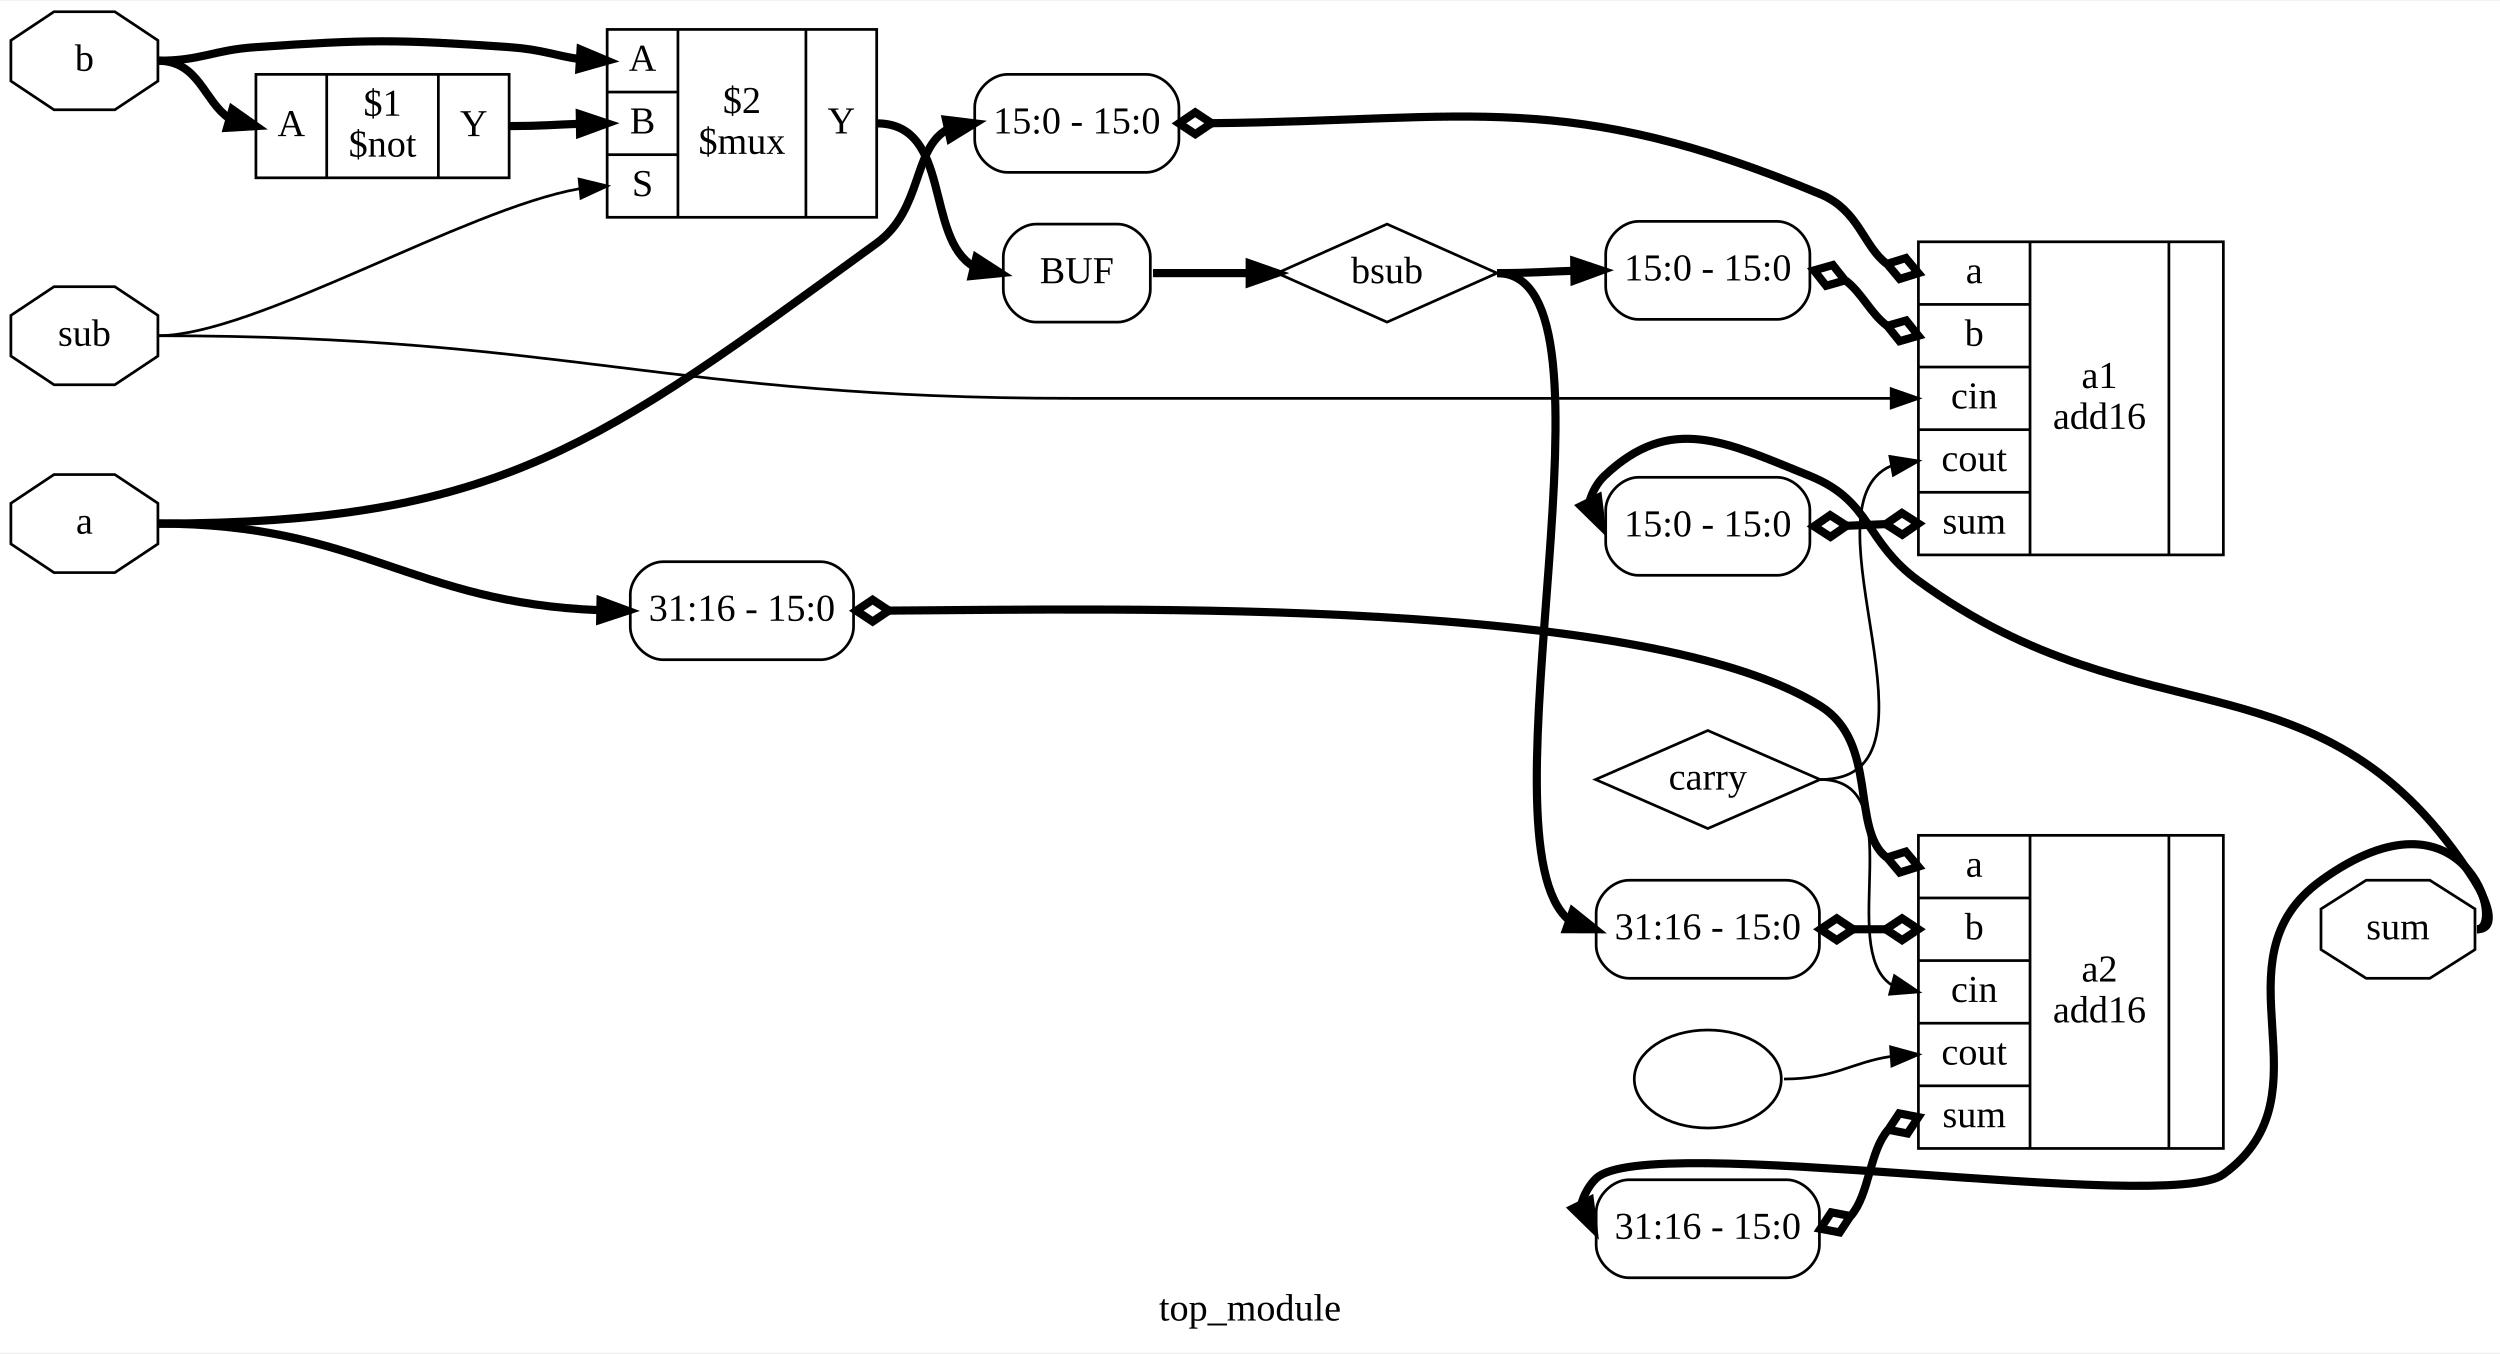
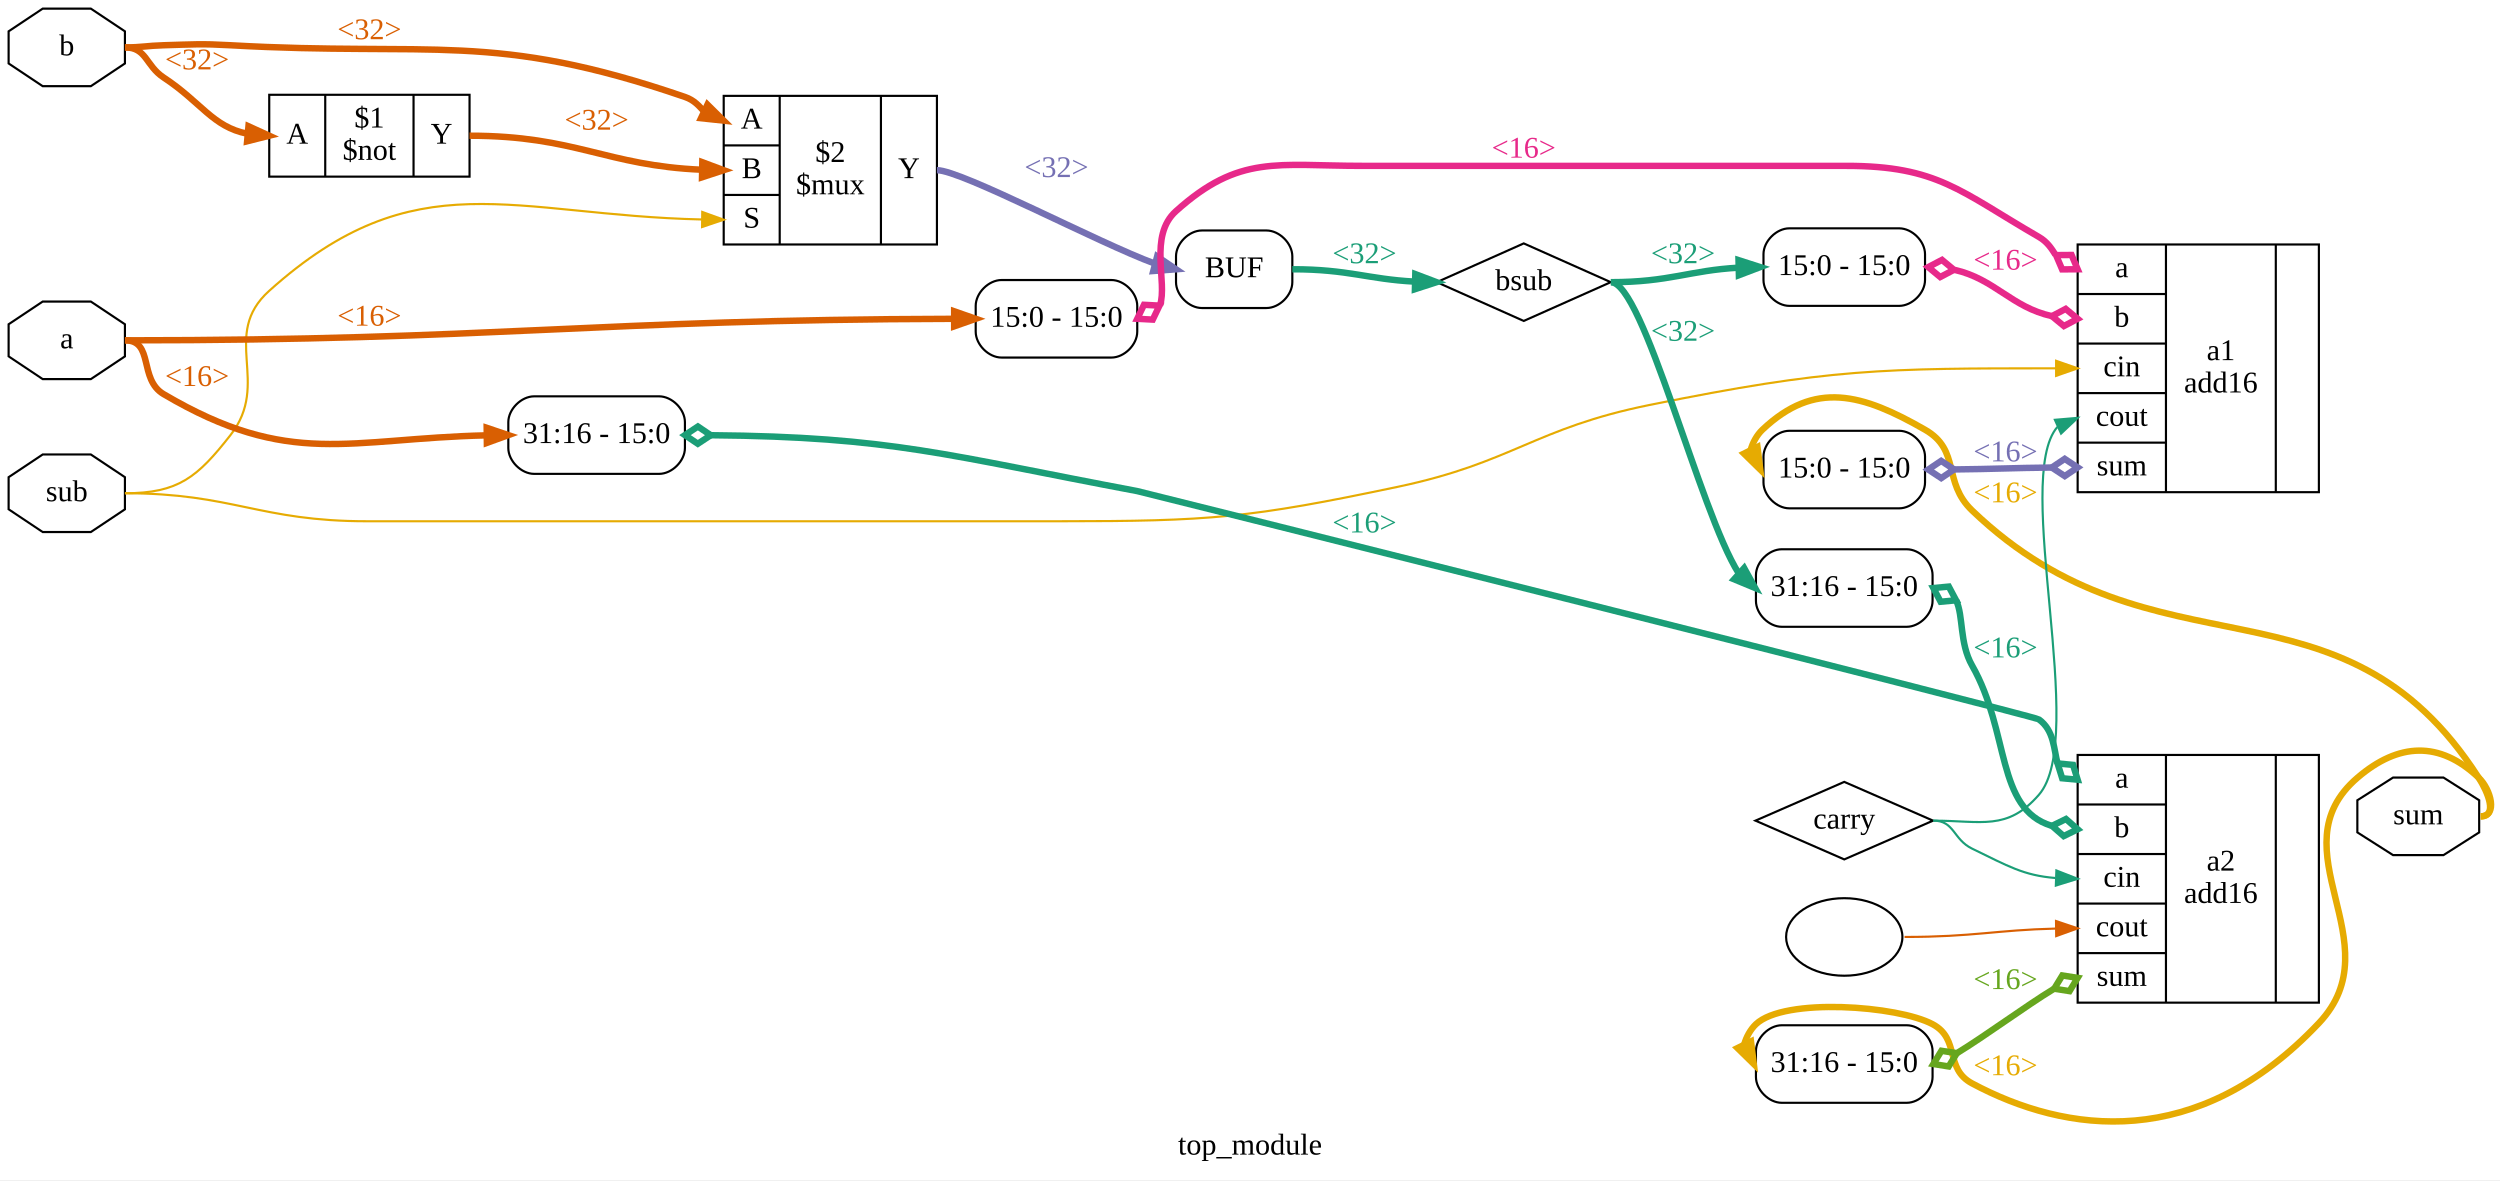
- <svg xmlns="http://www.w3.org/2000/svg" width="918pt" height="497pt" viewBox="0.00 0.00 918.22 496.50">
-   <g id="graph0" class="graph" transform="scale(1 1) rotate(0) translate(4 492.5)">
-     <polygon fill="white" stroke="transparent" points="-4,4 -4,-492.5 914.22,-492.5 914.22,4 -4,4" />
-     <text text-anchor="middle" x="455.11" y="-7.8" font-family="Times New Roman,serif" font-size="14.00">top_module</text>
+ <svg xmlns="http://www.w3.org/2000/svg" width="1161pt" height="548pt" viewBox="0.00 0.00 1160.70 547.84">
+   <g id="graph0" class="graph" transform="scale(1 1) rotate(0) translate(4 543.84)">
+     <polygon fill="white" stroke="transparent" points="-4,4 -4,-543.84 1156.7,-543.84 1156.7,4 -4,4" />
+     <text text-anchor="middle" x="576.35" y="-7.8" font-family="Times New Roman,serif" font-size="14.00">top_module</text>
    <g id="node1" class="node">
-       <polygon fill="none" stroke="black" points="54,-362.04 54,-376.96 38.18,-387.5 15.82,-387.5 0,-376.96 0,-362.04 15.82,-351.5 38.18,-351.5 54,-362.04" />
-       <text text-anchor="middle" x="27" y="-365.8" font-family="Times New Roman,serif" font-size="14.00">sub</text>
+       <polygon fill="none" stroke="black" points="54,-307.39 54,-322.3 38.18,-332.84 15.82,-332.84 0,-322.3 0,-307.39 15.82,-296.84 38.18,-296.84 54,-307.39" />
+       <text text-anchor="middle" x="27" y="-311.14" font-family="Times New Roman,serif" font-size="14.00">sub</text>
    </g>
    <g id="node7" class="node">
-       <polygon fill="none" stroke="black" points="700.61,-289 700.61,-404 812.61,-404 812.61,-289 700.61,-289" />
-       <text text-anchor="middle" x="721.11" y="-388.8" font-family="Times New Roman,serif" font-size="14.00">a</text>
-       <polyline fill="none" stroke="black" points="700.61,-381 741.61,-381 " />
-       <text text-anchor="middle" x="721.11" y="-365.8" font-family="Times New Roman,serif" font-size="14.00">b</text>
-       <polyline fill="none" stroke="black" points="700.61,-358 741.61,-358 " />
-       <text text-anchor="middle" x="721.11" y="-342.8" font-family="Times New Roman,serif" font-size="14.00">cin</text>
-       <polyline fill="none" stroke="black" points="700.61,-335 741.61,-335 " />
-       <text text-anchor="middle" x="721.11" y="-319.8" font-family="Times New Roman,serif" font-size="14.00">cout</text>
-       <polyline fill="none" stroke="black" points="700.61,-312 741.61,-312 " />
-       <text text-anchor="middle" x="721.11" y="-296.8" font-family="Times New Roman,serif" font-size="14.00">sum</text>
-       <polyline fill="none" stroke="black" points="741.61,-289 741.61,-404 " />
-       <text text-anchor="middle" x="767.11" y="-350.3" font-family="Times New Roman,serif" font-size="14.00">a1</text>
-       <text text-anchor="middle" x="767.11" y="-335.3" font-family="Times New Roman,serif" font-size="14.00">add16</text>
-       <polyline fill="none" stroke="black" points="792.61,-289 792.61,-404 " />
-       <text text-anchor="middle" x="802.61" y="-342.8" font-family="Times New Roman,serif" font-size="14.00"> </text>
+       <polygon fill="none" stroke="black" points="960.61,-315.34 960.61,-430.34 1072.61,-430.34 1072.61,-315.34 960.61,-315.34" />
+       <text text-anchor="middle" x="981.11" y="-415.14" font-family="Times New Roman,serif" font-size="14.00">a</text>
+       <polyline fill="none" stroke="black" points="960.61,-407.34 1001.61,-407.34 " />
+       <text text-anchor="middle" x="981.11" y="-392.14" font-family="Times New Roman,serif" font-size="14.00">b</text>
+       <polyline fill="none" stroke="black" points="960.61,-384.34 1001.61,-384.34 " />
+       <text text-anchor="middle" x="981.11" y="-369.14" font-family="Times New Roman,serif" font-size="14.00">cin</text>
+       <polyline fill="none" stroke="black" points="960.61,-361.34 1001.61,-361.34 " />
+       <text text-anchor="middle" x="981.11" y="-346.14" font-family="Times New Roman,serif" font-size="14.00">cout</text>
+       <polyline fill="none" stroke="black" points="960.61,-338.34 1001.61,-338.34 " />
+       <text text-anchor="middle" x="981.11" y="-323.14" font-family="Times New Roman,serif" font-size="14.00">sum</text>
+       <polyline fill="none" stroke="black" points="1001.61,-315.34 1001.61,-430.34 " />
+       <text text-anchor="middle" x="1027.11" y="-376.64" font-family="Times New Roman,serif" font-size="14.00">a1</text>
+       <text text-anchor="middle" x="1027.11" y="-361.64" font-family="Times New Roman,serif" font-size="14.00">add16</text>
+       <polyline fill="none" stroke="black" points="1052.61,-315.34 1052.61,-430.34 " />
+       <text text-anchor="middle" x="1062.61" y="-369.14" font-family="Times New Roman,serif" font-size="14.00"> </text>
    </g>
    <g id="edge7" class="edge">
-       <path fill="none" stroke="black" d="M54,-369.5C203.9,-369.5 240.6,-346.5 390.5,-346.5 390.5,-346.5 390.5,-346.5 506.44,-346.5 589.2,-346.5 612.43,-346.5 690.31,-346.5" />
-       <polygon fill="black" stroke="black" points="690.61,-350 700.61,-346.5 690.61,-343 690.61,-350" />
+       <path fill="none" stroke="#e6ab02" d="M54,-314.84C104.33,-314.84 116.17,-301.84 166.5,-301.84 166.5,-301.84 166.5,-301.84 487.5,-301.84 557.86,-301.84 576.15,-303.33 645,-317.84 698.45,-329.11 708.35,-345 761.89,-355.84 845.37,-372.75 870.06,-372.86 950.51,-372.84" />
+       <polygon fill="#e6ab02" stroke="#e6ab02" points="950.61,-376.34 960.61,-372.84 950.61,-369.34 950.61,-376.34" />
    </g>
    <g id="node13" class="node">
-       <polygon fill="none" stroke="black" points="219,-413 219,-482 318,-482 318,-413 219,-413" />
-       <text text-anchor="middle" x="232" y="-466.8" font-family="Times New Roman,serif" font-size="14.00">A</text>
-       <polyline fill="none" stroke="black" points="219,-459 245,-459 " />
-       <text text-anchor="middle" x="232" y="-443.8" font-family="Times New Roman,serif" font-size="14.00">B</text>
-       <polyline fill="none" stroke="black" points="219,-436 245,-436 " />
-       <text text-anchor="middle" x="232" y="-420.8" font-family="Times New Roman,serif" font-size="14.00">S</text>
-       <polyline fill="none" stroke="black" points="245,-413 245,-482 " />
-       <text text-anchor="middle" x="268.5" y="-451.3" font-family="Times New Roman,serif" font-size="14.00">$2</text>
-       <text text-anchor="middle" x="268.5" y="-436.3" font-family="Times New Roman,serif" font-size="14.00">$mux</text>
-       <polyline fill="none" stroke="black" points="292,-413 292,-482 " />
-       <text text-anchor="middle" x="305" y="-443.8" font-family="Times New Roman,serif" font-size="14.00">Y</text>
+       <polygon fill="none" stroke="black" points="332,-430.34 332,-499.34 431,-499.34 431,-430.34 332,-430.34" />
+       <text text-anchor="middle" x="345" y="-484.14" font-family="Times New Roman,serif" font-size="14.00">A</text>
+       <polyline fill="none" stroke="black" points="332,-476.34 358,-476.34 " />
+       <text text-anchor="middle" x="345" y="-461.14" font-family="Times New Roman,serif" font-size="14.00">B</text>
+       <polyline fill="none" stroke="black" points="332,-453.34 358,-453.34 " />
+       <text text-anchor="middle" x="345" y="-438.14" font-family="Times New Roman,serif" font-size="14.00">S</text>
+       <polyline fill="none" stroke="black" points="358,-430.34 358,-499.34 " />
+       <text text-anchor="middle" x="381.5" y="-468.64" font-family="Times New Roman,serif" font-size="14.00">$2</text>
+       <text text-anchor="middle" x="381.5" y="-453.64" font-family="Times New Roman,serif" font-size="14.00">$mux</text>
+       <polyline fill="none" stroke="black" points="405,-430.34 405,-499.34 " />
+       <text text-anchor="middle" x="418" y="-461.14" font-family="Times New Roman,serif" font-size="14.00">Y</text>
    </g>
    <g id="edge8" class="edge">
-       <path fill="none" stroke="black" d="M54,-369.5C89.56,-369.5 166.62,-416.04 208.82,-423.5" />
-       <polygon fill="black" stroke="black" points="208.71,-427 219,-424.5 209.39,-420.04 208.71,-427" />
+       <path fill="none" stroke="#e6ab02" d="M54,-314.84C78.87,-314.84 87.66,-322.27 103,-341.84 122.02,-366.11 98.06,-388.24 121,-408.84 189.07,-469.97 233.76,-443.92 321.9,-441.95" />
+       <polygon fill="#e6ab02" stroke="#e6ab02" points="322.04,-445.45 332,-441.84 321.96,-438.45 322.04,-445.45" />
    </g>
    <g id="node2" class="node">
-       <polygon fill="none" stroke="black" points="54,-463.04 54,-477.96 38.18,-488.5 15.82,-488.5 0,-477.96 0,-463.04 15.82,-452.5 38.18,-452.5 54,-463.04" />
-       <text text-anchor="middle" x="27" y="-466.8" font-family="Times New Roman,serif" font-size="14.00">b</text>
+       <polygon fill="none" stroke="black" points="54,-514.39 54,-529.3 38.18,-539.84 15.82,-539.84 0,-529.3 0,-514.39 15.82,-503.84 38.18,-503.84 54,-514.39" />
+       <text text-anchor="middle" x="27" y="-518.14" font-family="Times New Roman,serif" font-size="14.00">b</text>
    </g>
    <g id="edge9" class="edge">
-       <path fill="none" stroke="black" stroke-width="3" d="M54,-470.5C70.15,-470.5 73.88,-474.39 90,-475.5 131.23,-478.35 141.77,-478.35 183,-475.5 195.09,-474.66 200.21,-472.27 208.83,-471.12" />
-       <polygon fill="black" stroke="black" stroke-width="3" points="209.23,-474.61 219,-470.5 208.8,-467.62 209.23,-474.61" />
+       <path fill="none" stroke="#d95f02" stroke-width="3" d="M54,-521.84C62.01,-521.84 63.99,-522.62 72,-522.84 85.77,-523.22 89.24,-523.62 103,-522.84 197.23,-517.5 224.74,-529.51 314,-498.84 318.43,-497.32 320.59,-494.57 322.81,-492.2" />
+       <polygon fill="#d95f02" stroke="#d95f02" stroke-width="3" points="324.46,-495.29 332,-487.84 321.46,-488.96 324.46,-495.29" />
+       <text text-anchor="middle" x="167.5" y="-525.64" font-family="Times New Roman,serif" font-size="14.00" fill="#d95f02">&lt;32&gt;</text>
    </g>
    <g id="node14" class="node">
-       <polygon fill="none" stroke="black" points="90,-427.5 90,-465.5 183,-465.5 183,-427.5 90,-427.5" />
-       <text text-anchor="middle" x="103" y="-442.8" font-family="Times New Roman,serif" font-size="14.00">A</text>
-       <polyline fill="none" stroke="black" points="116,-427.5 116,-465.5 " />
-       <text text-anchor="middle" x="136.5" y="-450.3" font-family="Times New Roman,serif" font-size="14.00">$1</text>
-       <text text-anchor="middle" x="136.5" y="-435.3" font-family="Times New Roman,serif" font-size="14.00">$not</text>
-       <polyline fill="none" stroke="black" points="157,-427.5 157,-465.5 " />
-       <text text-anchor="middle" x="170" y="-442.8" font-family="Times New Roman,serif" font-size="14.00">Y</text>
+       <polygon fill="none" stroke="black" points="121,-461.84 121,-499.84 214,-499.84 214,-461.84 121,-461.84" />
+       <text text-anchor="middle" x="134" y="-477.14" font-family="Times New Roman,serif" font-size="14.00">A</text>
+       <polyline fill="none" stroke="black" points="147,-461.84 147,-499.84 " />
+       <text text-anchor="middle" x="167.5" y="-484.64" font-family="Times New Roman,serif" font-size="14.00">$1</text>
+       <text text-anchor="middle" x="167.5" y="-469.64" font-family="Times New Roman,serif" font-size="14.00">$not</text>
+       <polyline fill="none" stroke="black" points="188,-461.84 188,-499.84 " />
+       <text text-anchor="middle" x="201" y="-477.14" font-family="Times New Roman,serif" font-size="14.00">Y</text>
    </g>
    <g id="edge10" class="edge">
-       <path fill="none" stroke="black" stroke-width="3" d="M54,-470.5C69.17,-470.5 70.84,-455.56 80.32,-449.25" />
-       <polygon fill="black" stroke="black" stroke-width="3" points="81.34,-452.6 90,-446.5 79.42,-445.87 81.34,-452.6" />
+       <path fill="none" stroke="#d95f02" stroke-width="3" d="M54,-521.84C64.13,-521.84 63.54,-513.42 72,-507.84 89.52,-496.3 94.66,-485.01 110.77,-481.77" />
+       <polygon fill="#d95f02" stroke="#d95f02" stroke-width="3" points="111.36,-485.23 121,-480.84 110.73,-478.26 111.36,-485.23" />
+       <text text-anchor="middle" x="87.5" y="-511.64" font-family="Times New Roman,serif" font-size="14.00" fill="#d95f02">&lt;32&gt;</text>
    </g>
    <g id="node3" class="node">
-       <polygon fill="none" stroke="black" points="54,-293.04 54,-307.96 38.18,-318.5 15.82,-318.5 0,-307.96 0,-293.04 15.82,-282.5 38.18,-282.5 54,-293.04" />
-       <text text-anchor="middle" x="27" y="-296.8" font-family="Times New Roman,serif" font-size="14.00">a</text>
+       <polygon fill="none" stroke="black" points="54,-378.39 54,-393.3 38.18,-403.84 15.82,-403.84 0,-393.3 0,-378.39 15.82,-367.84 38.18,-367.84 54,-378.39" />
+       <text text-anchor="middle" x="27" y="-382.14" font-family="Times New Roman,serif" font-size="14.00">a</text>
    </g>
    <g id="node15" class="node">
-       <path fill="none" stroke="black" d="M239.5,-250.5C239.5,-250.5 297.5,-250.5 297.5,-250.5 303.5,-250.5 309.5,-256.5 309.5,-262.5 309.5,-262.5 309.5,-274.5 309.5,-274.5 309.5,-280.5 303.5,-286.5 297.5,-286.5 297.5,-286.5 239.5,-286.5 239.5,-286.5 233.5,-286.5 227.5,-280.5 227.5,-274.5 227.5,-274.5 227.5,-262.5 227.5,-262.5 227.5,-256.5 233.5,-250.5 239.5,-250.5" />
-       <text text-anchor="middle" x="268.5" y="-264.8" font-family="Times New Roman,serif" font-size="14.00">31:16 - 15:0</text>
+       <path fill="none" stroke="black" d="M244,-323.84C244,-323.84 302,-323.84 302,-323.84 308,-323.84 314,-329.84 314,-335.84 314,-335.84 314,-347.84 314,-347.84 314,-353.84 308,-359.84 302,-359.84 302,-359.84 244,-359.84 244,-359.84 238,-359.84 232,-353.84 232,-347.84 232,-347.84 232,-335.84 232,-335.84 232,-329.84 238,-323.84 244,-323.84" />
+       <text text-anchor="middle" x="273" y="-338.14" font-family="Times New Roman,serif" font-size="14.00">31:16 - 15:0</text>
    </g>
    <g id="edge11" class="edge">
-       <path fill="none" stroke="black" stroke-width="3" d="M54,-300.5C128.47,-300.5 146.91,-271.31 216.35,-268.69" />
-       <polygon fill="black" stroke="black" stroke-width="3" points="216.57,-272.18 226.5,-268.5 216.44,-265.19 216.57,-272.18" />
+       <path fill="none" stroke="#d95f02" stroke-width="3" d="M54,-385.84C67.69,-385.84 60.2,-367.79 72,-360.84 130.68,-326.26 157.7,-340.27 221.82,-341.73" />
+       <polygon fill="#d95f02" stroke="#d95f02" stroke-width="3" points="221.96,-345.23 232,-341.84 222.04,-338.23 221.96,-345.23" />
+       <text text-anchor="middle" x="87.5" y="-364.64" font-family="Times New Roman,serif" font-size="14.00" fill="#d95f02">&lt;16&gt;</text>
    </g>
    <g id="node16" class="node">
-       <path fill="none" stroke="black" d="M366,-429.5C366,-429.5 417,-429.5 417,-429.5 423,-429.5 429,-435.5 429,-441.5 429,-441.5 429,-453.5 429,-453.5 429,-459.5 423,-465.5 417,-465.5 417,-465.5 366,-465.5 366,-465.5 360,-465.5 354,-459.5 354,-453.5 354,-453.5 354,-441.5 354,-441.5 354,-435.5 360,-429.5 366,-429.5" />
-       <text text-anchor="middle" x="391.5" y="-443.8" font-family="Times New Roman,serif" font-size="14.00">15:0 - 15:0</text>
+       <path fill="none" stroke="black" d="M461,-377.84C461,-377.84 512,-377.84 512,-377.84 518,-377.84 524,-383.84 524,-389.84 524,-389.84 524,-401.84 524,-401.84 524,-407.84 518,-413.84 512,-413.84 512,-413.84 461,-413.84 461,-413.84 455,-413.84 449,-407.84 449,-401.84 449,-401.84 449,-389.84 449,-389.84 449,-383.84 455,-377.84 461,-377.84" />
+       <text text-anchor="middle" x="486.5" y="-392.14" font-family="Times New Roman,serif" font-size="14.00">15:0 - 15:0</text>
    </g>
    <g id="edge12" class="edge">
-       <path fill="none" stroke="black" stroke-width="3" d="M54,-300.5C179.95,-300.5 216.12,-329.45 318,-403.5 335.09,-415.92 331.11,-438.32 344.1,-445.34" />
-       <polygon fill="black" stroke="black" stroke-width="3" points="343.48,-448.79 354,-447.5 344.98,-441.95 343.48,-448.79" />
+       <path fill="none" stroke="#d95f02" stroke-width="3" d="M54,-385.84C226.18,-385.84 271.63,-395.45 438.86,-395.83" />
+       <polygon fill="#d95f02" stroke="#d95f02" stroke-width="3" points="439,-399.33 449,-395.84 439,-392.33 439,-399.33" />
+       <text text-anchor="middle" x="167.5" y="-392.64" font-family="Times New Roman,serif" font-size="14.00" fill="#d95f02">&lt;16&gt;</text>
    </g>
    <g id="node4" class="node">
-       <polygon fill="none" stroke="black" points="905.03,-144.04 905.03,-158.96 888.46,-169.5 865.04,-169.5 848.47,-158.96 848.47,-144.04 865.04,-133.5 888.46,-133.5 905.03,-144.04" />
-       <text text-anchor="middle" x="876.75" y="-147.8" font-family="Times New Roman,serif" font-size="14.00">sum</text>
+       <polygon fill="none" stroke="black" points="1147.03,-157.39 1147.03,-172.3 1130.46,-182.84 1107.04,-182.84 1090.47,-172.3 1090.47,-157.39 1107.04,-146.84 1130.46,-146.84 1147.03,-157.39" />
+       <text text-anchor="middle" x="1118.75" y="-161.14" font-family="Times New Roman,serif" font-size="14.00">sum</text>
    </g>
    <g id="node11" class="node">
-       <path fill="none" stroke="black" d="M594.25,-23.5C594.25,-23.5 652.25,-23.5 652.25,-23.5 658.25,-23.5 664.25,-29.5 664.25,-35.5 664.25,-35.5 664.25,-47.5 664.25,-47.5 664.25,-53.5 658.25,-59.5 652.25,-59.5 652.25,-59.5 594.25,-59.5 594.25,-59.5 588.25,-59.5 582.25,-53.5 582.25,-47.5 582.25,-47.5 582.25,-35.5 582.25,-35.5 582.25,-29.5 588.25,-23.5 594.25,-23.5" />
-       <text text-anchor="middle" x="623.25" y="-37.8" font-family="Times New Roman,serif" font-size="14.00">31:16 - 15:0</text>
+       <path fill="none" stroke="black" d="M823.25,-31.84C823.25,-31.84 881.25,-31.84 881.25,-31.84 887.25,-31.84 893.25,-37.84 893.25,-43.84 893.25,-43.84 893.25,-55.84 893.25,-55.84 893.25,-61.84 887.25,-67.84 881.25,-67.84 881.25,-67.84 823.25,-67.84 823.25,-67.84 817.25,-67.84 811.25,-61.84 811.25,-55.84 811.25,-55.84 811.25,-43.84 811.25,-43.84 811.25,-37.84 817.25,-31.84 823.25,-31.84" />
+       <text text-anchor="middle" x="852.25" y="-46.14" font-family="Times New Roman,serif" font-size="14.00">31:16 - 15:0</text>
    </g>
    <g id="edge5" class="edge">
-       <path fill="none" stroke="black" stroke-width="3" d="M905.75,-151.5C916.74,-151.5 901.44,-207.58 848.61,-169.5 807.56,-139.92 853.56,-91.22 812.61,-61.5 791.89,-46.47 600.77,-77.66 582.25,-60 579.73,-57.6 577.7,-53.94 576.8,-50.5" />
-       <polygon fill="black" stroke="black" stroke-width="3" points="579.95,-52.02 581.25,-41.5 573.68,-48.91 579.95,-52.02" />
+       <path fill="none" stroke="#e6ab02" stroke-width="3" d="M1147.75,-164.84C1155.76,-164.84 1152.57,-177.33 1146.75,-182.84 1128.62,-199.99 1109.58,-199.05 1090.61,-182.84 1051.61,-149.52 1107.86,-106.1 1072.61,-68.84 1015.91,-8.9 955.28,-17.49 911.61,-40.84 898.65,-47.77 906.21,-61.41 893.25,-68.34 877.18,-76.93 824.48,-80.87 811.25,-68.34 808.73,-65.95 806.69,-62.29 805.79,-58.85" />
+       <polygon fill="#e6ab02" stroke="#e6ab02" stroke-width="3" points="808.95,-60.36 810.25,-49.84 802.68,-57.25 808.95,-60.36" />
+       <text text-anchor="middle" x="927.11" y="-44.64" font-family="Times New Roman,serif" font-size="14.00" fill="#e6ab02">&lt;16&gt;</text>
    </g>
    <g id="node12" class="node">
-       <path fill="none" stroke="black" d="M597.75,-281.5C597.75,-281.5 648.75,-281.5 648.75,-281.5 654.75,-281.5 660.75,-287.5 660.75,-293.5 660.75,-293.5 660.75,-305.5 660.75,-305.5 660.75,-311.5 654.75,-317.5 648.75,-317.5 648.75,-317.5 597.75,-317.5 597.75,-317.5 591.75,-317.5 585.75,-311.5 585.75,-305.5 585.75,-305.5 585.75,-293.5 585.75,-293.5 585.75,-287.5 591.75,-281.5 597.75,-281.5" />
-       <text text-anchor="middle" x="623.25" y="-295.8" font-family="Times New Roman,serif" font-size="14.00">15:0 - 15:0</text>
+       <path fill="none" stroke="black" d="M826.75,-307.84C826.75,-307.84 877.75,-307.84 877.75,-307.84 883.75,-307.84 889.75,-313.84 889.75,-319.84 889.75,-319.84 889.75,-331.84 889.75,-331.84 889.75,-337.84 883.75,-343.84 877.75,-343.84 877.75,-343.84 826.75,-343.84 826.75,-343.84 820.75,-343.84 814.75,-337.84 814.75,-331.84 814.75,-331.84 814.75,-319.84 814.75,-319.84 814.75,-313.84 820.75,-307.84 826.75,-307.84" />
+       <text text-anchor="middle" x="852.25" y="-322.14" font-family="Times New Roman,serif" font-size="14.00">15:0 - 15:0</text>
    </g>
    <g id="edge6" class="edge">
-       <path fill="none" stroke="black" stroke-width="3" d="M905.75,-151.5C913.76,-151.5 909.05,-162.74 904.75,-169.5 849.48,-256.49 783.82,-218.69 700.61,-279.5 680.72,-294.03 683.58,-308.77 660.75,-318 629.64,-330.57 609.61,-341.08 585.25,-318 582.73,-315.61 580.69,-311.94 579.79,-308.5" />
-       <polygon fill="black" stroke="black" stroke-width="3" points="582.95,-310.02 584.25,-299.5 576.68,-306.91 582.95,-310.02" />
+       <path fill="none" stroke="#e6ab02" stroke-width="3" d="M1147.75,-164.84C1155.76,-164.84 1151.08,-176.1 1146.75,-182.84 1082.94,-282.28 996.91,-225.09 911.61,-306.84 897.68,-320.19 906.48,-334.73 889.75,-344.34 860.65,-361.06 838.61,-367.42 814.25,-344.34 811.73,-341.95 809.69,-338.29 808.79,-334.85" />
+       <polygon fill="#e6ab02" stroke="#e6ab02" stroke-width="3" points="811.95,-336.36 813.25,-325.84 805.68,-333.25 811.95,-336.36" />
+       <text text-anchor="middle" x="927.11" y="-310.64" font-family="Times New Roman,serif" font-size="14.00" fill="#e6ab02">&lt;16&gt;</text>
    </g>
    <g id="node5" class="node">
-       <polygon fill="none" stroke="black" points="623.25,-224.5 582.02,-206.5 623.25,-188.5 664.47,-206.5 623.25,-224.5" />
-       <text text-anchor="middle" x="623.25" y="-202.8" font-family="Times New Roman,serif" font-size="14.00">carry</text>
+       <polygon fill="none" stroke="black" points="852.25,-180.84 811.02,-162.84 852.25,-144.84 893.47,-162.84 852.25,-180.84" />
+       <text text-anchor="middle" x="852.25" y="-159.14" font-family="Times New Roman,serif" font-size="14.00">carry</text>
    </g>
    <g id="node6" class="node">
-       <polygon fill="none" stroke="black" points="700.61,-71 700.61,-186 812.61,-186 812.61,-71 700.61,-71" />
-       <text text-anchor="middle" x="721.11" y="-170.8" font-family="Times New Roman,serif" font-size="14.00">a</text>
-       <polyline fill="none" stroke="black" points="700.61,-163 741.61,-163 " />
-       <text text-anchor="middle" x="721.11" y="-147.8" font-family="Times New Roman,serif" font-size="14.00">b</text>
-       <polyline fill="none" stroke="black" points="700.61,-140 741.61,-140 " />
-       <text text-anchor="middle" x="721.11" y="-124.8" font-family="Times New Roman,serif" font-size="14.00">cin</text>
-       <polyline fill="none" stroke="black" points="700.61,-117 741.61,-117 " />
-       <text text-anchor="middle" x="721.11" y="-101.8" font-family="Times New Roman,serif" font-size="14.00">cout</text>
-       <polyline fill="none" stroke="black" points="700.61,-94 741.61,-94 " />
-       <text text-anchor="middle" x="721.11" y="-78.8" font-family="Times New Roman,serif" font-size="14.00">sum</text>
-       <polyline fill="none" stroke="black" points="741.61,-71 741.61,-186 " />
-       <text text-anchor="middle" x="767.11" y="-132.3" font-family="Times New Roman,serif" font-size="14.00">a2</text>
-       <text text-anchor="middle" x="767.11" y="-117.3" font-family="Times New Roman,serif" font-size="14.00">add16</text>
-       <polyline fill="none" stroke="black" points="792.61,-71 792.61,-186 " />
-       <text text-anchor="middle" x="802.61" y="-124.8" font-family="Times New Roman,serif" font-size="14.00"> </text>
+       <polygon fill="none" stroke="black" points="960.61,-78.34 960.61,-193.34 1072.61,-193.34 1072.61,-78.34 960.61,-78.34" />
+       <text text-anchor="middle" x="981.11" y="-178.14" font-family="Times New Roman,serif" font-size="14.00">a</text>
+       <polyline fill="none" stroke="black" points="960.61,-170.34 1001.61,-170.34 " />
+       <text text-anchor="middle" x="981.11" y="-155.14" font-family="Times New Roman,serif" font-size="14.00">b</text>
+       <polyline fill="none" stroke="black" points="960.61,-147.34 1001.61,-147.34 " />
+       <text text-anchor="middle" x="981.11" y="-132.14" font-family="Times New Roman,serif" font-size="14.00">cin</text>
+       <polyline fill="none" stroke="black" points="960.61,-124.34 1001.61,-124.34 " />
+       <text text-anchor="middle" x="981.11" y="-109.14" font-family="Times New Roman,serif" font-size="14.00">cout</text>
+       <polyline fill="none" stroke="black" points="960.61,-101.34 1001.61,-101.34 " />
+       <text text-anchor="middle" x="981.11" y="-86.14" font-family="Times New Roman,serif" font-size="14.00">sum</text>
+       <polyline fill="none" stroke="black" points="1001.61,-78.34 1001.61,-193.34 " />
+       <text text-anchor="middle" x="1027.11" y="-139.64" font-family="Times New Roman,serif" font-size="14.00">a2</text>
+       <text text-anchor="middle" x="1027.11" y="-124.64" font-family="Times New Roman,serif" font-size="14.00">add16</text>
+       <polyline fill="none" stroke="black" points="1052.61,-78.34 1052.61,-193.34 " />
+       <text text-anchor="middle" x="1062.61" y="-132.14" font-family="Times New Roman,serif" font-size="14.00"> </text>
    </g>
    <g id="edge1" class="edge">
-       <path fill="none" stroke="black" d="M664.61,-206.5C698.61,-206.5 670.32,-144.63 690.7,-131.1" />
-       <polygon fill="black" stroke="black" points="691.82,-134.42 700.61,-128.5 690.05,-127.65 691.82,-134.42" />
+       <path fill="none" stroke="#1b9e77" d="M893.61,-162.84C903.48,-162.84 902.73,-154.15 911.61,-149.84 928.48,-141.65 935.48,-137.42 950.25,-136.21" />
+       <polygon fill="#1b9e77" stroke="#1b9e77" points="950.74,-139.7 960.61,-135.84 950.49,-132.7 950.74,-139.7" />
    </g>
    <g id="edge2" class="edge">
-       <path fill="none" stroke="black" d="M664.61,-206.5C714.98,-206.5 656.31,-306.78 690.49,-321.66" />
-       <polygon fill="black" stroke="black" points="690.15,-325.16 700.61,-323.5 691.4,-318.27 690.15,-325.16" />
+       <path fill="none" stroke="#1b9e77" d="M893.61,-162.84C916.03,-162.84 927.88,-157.93 942.61,-174.84 965.68,-201.33 930.27,-321.48 951.19,-345.61" />
+       <polygon fill="#1b9e77" stroke="#1b9e77" points="950.05,-348.94 960.61,-349.84 952.92,-342.55 950.05,-348.94" />
    </g>
    <g id="node8" class="node">
-       <polygon fill="none" stroke="black" points="505.44,-410.5 465.06,-392.5 505.44,-374.5 545.83,-392.5 505.44,-410.5" />
-       <text text-anchor="middle" x="505.44" y="-388.8" font-family="Times New Roman,serif" font-size="14.00">bsub</text>
+       <polygon fill="none" stroke="black" points="703.44,-430.84 663.06,-412.84 703.44,-394.84 743.83,-412.84 703.44,-430.84" />
+       <text text-anchor="middle" x="703.44" y="-409.14" font-family="Times New Roman,serif" font-size="14.00">bsub</text>
    </g>
    <g id="node9" class="node">
-       <path fill="none" stroke="black" d="M594.25,-133.5C594.25,-133.5 652.25,-133.5 652.25,-133.5 658.25,-133.5 664.25,-139.5 664.25,-145.5 664.25,-145.5 664.25,-157.5 664.25,-157.5 664.25,-163.5 658.25,-169.5 652.25,-169.5 652.25,-169.5 594.25,-169.5 594.25,-169.5 588.25,-169.5 582.25,-163.5 582.25,-157.5 582.25,-157.5 582.25,-145.5 582.25,-145.5 582.25,-139.5 588.25,-133.5 594.25,-133.5" />
-       <text text-anchor="middle" x="623.25" y="-147.8" font-family="Times New Roman,serif" font-size="14.00">31:16 - 15:0</text>
+       <path fill="none" stroke="black" d="M823.25,-252.84C823.25,-252.84 881.25,-252.84 881.25,-252.84 887.25,-252.84 893.25,-258.84 893.25,-264.84 893.25,-264.84 893.25,-276.84 893.25,-276.84 893.25,-282.84 887.25,-288.84 881.25,-288.84 881.25,-288.84 823.25,-288.84 823.25,-288.84 817.25,-288.84 811.25,-282.84 811.25,-276.84 811.25,-276.84 811.25,-264.84 811.25,-264.84 811.25,-258.84 817.25,-252.84 823.25,-252.84" />
+       <text text-anchor="middle" x="852.25" y="-267.14" font-family="Times New Roman,serif" font-size="14.00">31:16 - 15:0</text>
    </g>
    <g id="edge3" class="edge">
-       <path fill="none" stroke="black" stroke-width="3" d="M545.89,-392.5C596.23,-392.5 537.28,-184.2 572.25,-154.91" />
-       <polygon fill="black" stroke="black" stroke-width="3" points="573.62,-158.13 581.89,-151.5 571.29,-151.53 573.62,-158.13" />
+       <path fill="none" stroke="#1b9e77" stroke-width="3" d="M743.89,-412.84C759.01,-412.84 785.17,-306.06 803.23,-277.69" />
+       <polygon fill="#1b9e77" stroke="#1b9e77" stroke-width="3" points="805.77,-280.12 810.89,-270.84 801.1,-274.9 805.77,-280.12" />
+       <text text-anchor="middle" x="777.39" y="-385.64" font-family="Times New Roman,serif" font-size="14.00" fill="#1b9e77">&lt;32&gt;</text>
    </g>
    <g id="node10" class="node">
-       <path fill="none" stroke="black" d="M597.75,-375.5C597.75,-375.5 648.75,-375.5 648.75,-375.5 654.75,-375.5 660.75,-381.5 660.75,-387.5 660.75,-387.5 660.75,-399.5 660.75,-399.5 660.75,-405.5 654.75,-411.5 648.75,-411.5 648.75,-411.5 597.75,-411.5 597.75,-411.5 591.75,-411.5 585.75,-405.5 585.75,-399.5 585.75,-399.5 585.75,-387.5 585.75,-387.5 585.75,-381.5 591.75,-375.5 597.75,-375.5" />
-       <text text-anchor="middle" x="623.25" y="-389.8" font-family="Times New Roman,serif" font-size="14.00">15:0 - 15:0</text>
+       <path fill="none" stroke="black" d="M826.75,-401.84C826.75,-401.84 877.75,-401.84 877.75,-401.84 883.75,-401.84 889.75,-407.84 889.75,-413.84 889.75,-413.84 889.75,-425.84 889.75,-425.84 889.75,-431.84 883.75,-437.84 877.75,-437.84 877.75,-437.84 826.75,-437.84 826.75,-437.84 820.75,-437.84 814.75,-431.84 814.75,-425.84 814.75,-425.84 814.75,-413.84 814.75,-413.84 814.75,-407.84 820.75,-401.84 826.75,-401.84" />
+       <text text-anchor="middle" x="852.25" y="-416.14" font-family="Times New Roman,serif" font-size="14.00">15:0 - 15:0</text>
    </g>
    <g id="edge4" class="edge">
-       <path fill="none" stroke="black" stroke-width="3" d="M545.89,-392.5C558.94,-392.5 564.5,-393.09 574.04,-393.36" />
-       <polygon fill="black" stroke="black" stroke-width="3" points="574.2,-396.86 584.25,-393.5 574.3,-389.86 574.2,-396.86" />
+       <path fill="none" stroke="#1b9e77" stroke-width="3" d="M743.89,-412.84C771.24,-412.84 780.21,-418.3 803.25,-419.58" />
+       <polygon fill="#1b9e77" stroke="#1b9e77" stroke-width="3" points="803.16,-423.07 813.25,-419.84 803.34,-416.08 803.16,-423.07" />
+       <text text-anchor="middle" x="777.39" y="-421.64" font-family="Times New Roman,serif" font-size="14.00" fill="#1b9e77">&lt;32&gt;</text>
    </g>
    <g id="edge15" class="edge">
-       <path fill="none" stroke="black" stroke-width="3" d="M676.83,-151.5C680.9,-151.5 684.34,-151.5 688.42,-151.5" />
-       <polygon fill="none" stroke="black" stroke-width="3" points="676.61,-151.5 670.61,-155.5 664.61,-151.5 670.61,-147.5 676.61,-151.5" />
-       <polygon fill="none" stroke="black" stroke-width="3" points="688.61,-151.5 694.61,-147.5 700.61,-151.5 694.61,-155.5 688.61,-151.5" />
+       <path fill="none" stroke="#1b9e77" stroke-width="3" d="M904.18,-265.13C907.65,-257.94 905.66,-245.28 911.61,-234.84 929.18,-204.02 922.59,-168.39 948.46,-160.46" />
+       <polygon fill="none" stroke="#1b9e77" stroke-width="3" points="904.17,-265.14 900.79,-271.51 893.61,-270.84 896.99,-264.47 904.17,-265.14" />
+       <polygon fill="none" stroke="#1b9e77" stroke-width="3" points="948.71,-160.42 954.13,-155.67 960.61,-158.84 955.19,-163.6 948.71,-160.42" />
+       <text text-anchor="middle" x="927.11" y="-238.64" font-family="Times New Roman,serif" font-size="14.00" fill="#1b9e77">&lt;16&gt;</text>
    </g>
    <g id="edge18" class="edge">
-       <path fill="none" stroke="black" stroke-width="3" d="M673.9,-389.75C679.88,-385.21 683.07,-377.63 689.1,-373.15" />
-       <polygon fill="none" stroke="black" stroke-width="3" points="673.67,-389.82 669.18,-395.47 662.25,-393.5 666.73,-387.85 673.67,-389.82" />
-       <polygon fill="none" stroke="black" stroke-width="3" points="689.17,-373.12 693.68,-367.5 700.61,-369.5 696.1,-375.12 689.17,-373.12" />
+       <path fill="none" stroke="#e7298a" stroke-width="3" d="M903.48,-418.55C922.05,-414.36 929.95,-401.19 948.61,-397.08" />
+       <polygon fill="none" stroke="#e7298a" stroke-width="3" points="903.18,-418.58 897.63,-423.19 891.25,-419.84 896.8,-415.23 903.18,-418.58" />
+       <polygon fill="none" stroke="#e7298a" stroke-width="3" points="948.67,-397.07 954.23,-392.48 960.61,-395.84 955.05,-400.44 948.67,-397.07" />
+       <text text-anchor="middle" x="927.11" y="-418.64" font-family="Times New Roman,serif" font-size="14.00" fill="#e7298a">&lt;16&gt;</text>
    </g>
    <g id="edge14" class="edge">
-       <path fill="none" stroke="black" stroke-width="3" d="M675.74,-46.2C682.7,-54.11 682.53,-69.98 689.53,-77.85" />
-       <polygon fill="none" stroke="black" stroke-width="3" points="675.66,-46.17 668.58,-47.52 664.61,-41.5 671.69,-40.15 675.66,-46.17" />
-       <polygon fill="none" stroke="black" stroke-width="3" points="689.54,-77.86 696.62,-76.49 700.61,-82.5 693.53,-83.87 689.54,-77.86" />
+       <path fill="none" stroke="#66a61e" stroke-width="3" d="M904.59,-54.91C917.23,-62.56 936.8,-76.99 949.49,-84.69" />
+       <polygon fill="none" stroke="#66a61e" stroke-width="3" points="904.51,-54.87 897.38,-55.99 893.61,-49.84 900.73,-48.72 904.51,-54.87" />
+       <polygon fill="none" stroke="#66a61e" stroke-width="3" points="949.72,-84.8 956.85,-83.69 960.61,-89.84 953.48,-90.95 949.72,-84.8" />
+       <text text-anchor="middle" x="927.11" y="-84.64" font-family="Times New Roman,serif" font-size="14.00" fill="#66a61e">&lt;16&gt;</text>
    </g>
    <g id="edge17" class="edge">
-       <path fill="none" stroke="black" stroke-width="3" d="M674.45,-299.7C679.43,-299.88 683.44,-300.12 688.42,-300.3" />
-       <polygon fill="none" stroke="black" stroke-width="3" points="674.25,-299.7 668.18,-303.6 662.25,-299.5 668.31,-295.6 674.25,-299.7" />
-       <polygon fill="none" stroke="black" stroke-width="3" points="688.61,-300.3 694.68,-296.4 700.61,-300.5 694.54,-304.4 688.61,-300.3" />
+       <path fill="none" stroke="#7570b3" stroke-width="3" d="M903.31,-325.9C921.1,-326.07 930.63,-326.6 948.36,-326.78" />
+       <polygon fill="none" stroke="#7570b3" stroke-width="3" points="903.25,-325.9 897.23,-329.87 891.25,-325.84 897.27,-321.87 903.25,-325.9" />
+       <polygon fill="none" stroke="#7570b3" stroke-width="3" points="948.61,-326.78 954.63,-322.81 960.61,-326.84 954.59,-330.81 948.61,-326.78" />
+       <text text-anchor="middle" x="927.11" y="-329.64" font-family="Times New Roman,serif" font-size="14.00" fill="#7570b3">&lt;16&gt;</text>
    </g>
    <g id="node18" class="node">
-       <path fill="none" stroke="black" d="M406.5,-410.5C406.5,-410.5 376.5,-410.5 376.5,-410.5 370.5,-410.5 364.5,-404.5 364.5,-398.5 364.5,-398.5 364.5,-386.5 364.5,-386.5 364.5,-380.5 370.5,-374.5 376.5,-374.5 376.5,-374.5 406.5,-374.5 406.5,-374.5 412.5,-374.5 418.5,-380.5 418.5,-386.5 418.5,-386.5 418.5,-398.5 418.5,-398.5 418.5,-404.5 412.5,-410.5 406.5,-410.5" />
-       <text text-anchor="middle" x="391.5" y="-388.8" font-family="Times New Roman,serif" font-size="14.00">BUF</text>
+       <path fill="none" stroke="black" d="M584,-436.84C584,-436.84 554,-436.84 554,-436.84 548,-436.84 542,-430.84 542,-424.84 542,-424.84 542,-412.84 542,-412.84 542,-406.84 548,-400.84 554,-400.84 554,-400.84 584,-400.84 584,-400.84 590,-400.84 596,-406.84 596,-412.84 596,-412.84 596,-424.84 596,-424.84 596,-430.84 590,-436.84 584,-436.84" />
+       <text text-anchor="middle" x="569" y="-415.14" font-family="Times New Roman,serif" font-size="14.00">BUF</text>
    </g>
    <g id="edge20" class="edge">
-       <path fill="none" stroke="black" stroke-width="3" d="M318,-447.5C345.76,-447.5 335.49,-405.39 353.74,-394.86" />
-       <polygon fill="black" stroke="black" stroke-width="3" points="354.6,-398.25 363.5,-392.5 352.96,-391.45 354.6,-398.25" />
+       <path fill="none" stroke="#7570b3" stroke-width="3" d="M431,-464.84C442.42,-464.84 505.76,-431.18 532.19,-421.45" />
+       <polygon fill="#7570b3" stroke="#7570b3" stroke-width="3" points="533.23,-424.79 542,-418.84 531.44,-418.03 533.23,-424.79" />
+       <text text-anchor="middle" x="486.5" y="-461.64" font-family="Times New Roman,serif" font-size="14.00" fill="#7570b3">&lt;32&gt;</text>
    </g>
    <g id="edge21" class="edge">
-       <path fill="none" stroke="black" stroke-width="3" d="M183,-446.5C195,-446.5 200.25,-447.06 208.87,-447.34" />
-       <polygon fill="black" stroke="black" stroke-width="3" points="208.95,-450.85 219,-447.5 209.06,-443.85 208.95,-450.85" />
+       <path fill="none" stroke="#d95f02" stroke-width="3" d="M214,-480.84C263.41,-480.84 277.28,-466.9 321.97,-465.04" />
+       <polygon fill="#d95f02" stroke="#d95f02" stroke-width="3" points="322.07,-468.54 332,-464.84 321.93,-461.54 322.07,-468.54" />
+       <text text-anchor="middle" x="273" y="-483.64" font-family="Times New Roman,serif" font-size="14.00" fill="#d95f02">&lt;32&gt;</text>
    </g>
    <g id="edge16" class="edge">
-       <path fill="none" stroke="black" stroke-width="3" d="M322.71,-268.54C409.16,-269.06 600.85,-273.54 664.61,-233.5 686.15,-219.97 675.64,-188.39 688.83,-177.93" />
-       <polygon fill="none" stroke="black" stroke-width="3" points="322.5,-268.54 316.49,-272.52 310.5,-268.5 316.51,-264.52 322.5,-268.54" />
-       <polygon fill="none" stroke="black" stroke-width="3" points="689.09,-177.86 693.73,-172.34 700.61,-174.5 695.97,-180.02 689.09,-177.86" />
+       <path fill="none" stroke="#1b9e77" stroke-width="3" d="M326,-341.79C410.25,-341.06 435.63,-332.43 524,-315.84 526.95,-315.29 940.18,-211.59 942.61,-209.84 949.74,-204.71 949.53,-195.8 951.29,-189.41" />
+       <polygon fill="none" stroke="#1b9e77" stroke-width="3" points="326,-341.79 320.02,-345.82 314,-341.84 319.98,-337.82 326,-341.79" />
+       <polygon fill="none" stroke="#1b9e77" stroke-width="3" points="951.29,-189.4 953.43,-182.52 960.61,-181.84 958.47,-188.73 951.29,-189.4" />
+       <text text-anchor="middle" x="629.5" y="-296.64" font-family="Times New Roman,serif" font-size="14.00" fill="#1b9e77">&lt;16&gt;</text>
    </g>
    <g id="edge19" class="edge">
-       <path fill="none" stroke="black" stroke-width="3" d="M441.02,-447.56C537.03,-448.54 571.13,-460.36 664.61,-421.5 678.84,-415.58 680.42,-402.23 688.99,-395.92" />
-       <polygon fill="none" stroke="black" stroke-width="3" points="441,-447.56 434.98,-451.53 429,-447.5 435.02,-443.53 441,-447.56" />
-       <polygon fill="none" stroke="black" stroke-width="3" points="689.1,-395.89 693.72,-390.36 700.61,-392.5 695.98,-398.03 689.1,-395.89" />
+       <path fill="none" stroke="#e7298a" stroke-width="3" d="M534.55,-402.1C538.17,-412.72 529.09,-434.25 542,-445.84 571.43,-472.27 588.94,-466.84 628.5,-466.84 628.5,-466.84 628.5,-466.84 853.25,-466.84 895.59,-466.84 905.96,-455.03 942.61,-433.84 946.55,-431.56 948.5,-428.4 950.31,-425.58" />
+       <polygon fill="none" stroke="#e7298a" stroke-width="3" points="534.32,-401.96 527.12,-402.34 524,-395.84 531.2,-395.46 534.32,-401.96" />
+       <polygon fill="none" stroke="#e7298a" stroke-width="3" points="950.57,-425.41 953.4,-418.78 960.61,-418.84 957.78,-425.47 950.57,-425.41" />
+       <text text-anchor="middle" x="703.44" y="-470.64" font-family="Times New Roman,serif" font-size="14.00" fill="#e7298a">&lt;16&gt;</text>
    </g>
    <g id="node17" class="node">
-       <ellipse fill="none" stroke="black" cx="623.25" cy="-96.5" rx="27" ry="18" />
+       <ellipse fill="none" stroke="black" cx="852.25" cy="-108.84" rx="27" ry="18" />
    </g>
    <g id="edge13" class="edge">
-       <path fill="none" stroke="black" d="M651.25,-96.5C669.72,-96.5 676.15,-102.67 690.49,-104.79" />
-       <polygon fill="black" stroke="black" points="690.39,-108.3 700.61,-105.5 690.88,-101.31 690.39,-108.3" />
+       <path fill="none" stroke="#d95f02" d="M880.25,-108.84C912.38,-108.84 922.78,-112.07 950.49,-112.73" />
+       <polygon fill="#d95f02" stroke="#d95f02" points="950.57,-116.23 960.61,-112.84 950.65,-109.23 950.57,-116.23" />
    </g>
    <g id="edge22" class="edge">
-       <path fill="none" stroke="black" stroke-width="3" d="M419.5,-392.5C435.77,-392.5 442.22,-392.5 454.66,-392.5" />
-       <polygon fill="black" stroke="black" stroke-width="3" points="455,-396 465,-392.5 455,-389 455,-396" />
+       <path fill="none" stroke="#1b9e77" stroke-width="3" d="M596,-418.84C622.16,-418.84 630.95,-414.25 652.76,-413.1" />
+       <polygon fill="#1b9e77" stroke="#1b9e77" stroke-width="3" points="653.09,-416.59 663,-412.84 652.92,-409.59 653.09,-416.59" />
+       <text text-anchor="middle" x="629.5" y="-421.64" font-family="Times New Roman,serif" font-size="14.00" fill="#1b9e77">&lt;32&gt;</text>
    </g>
  </g>
</svg>
